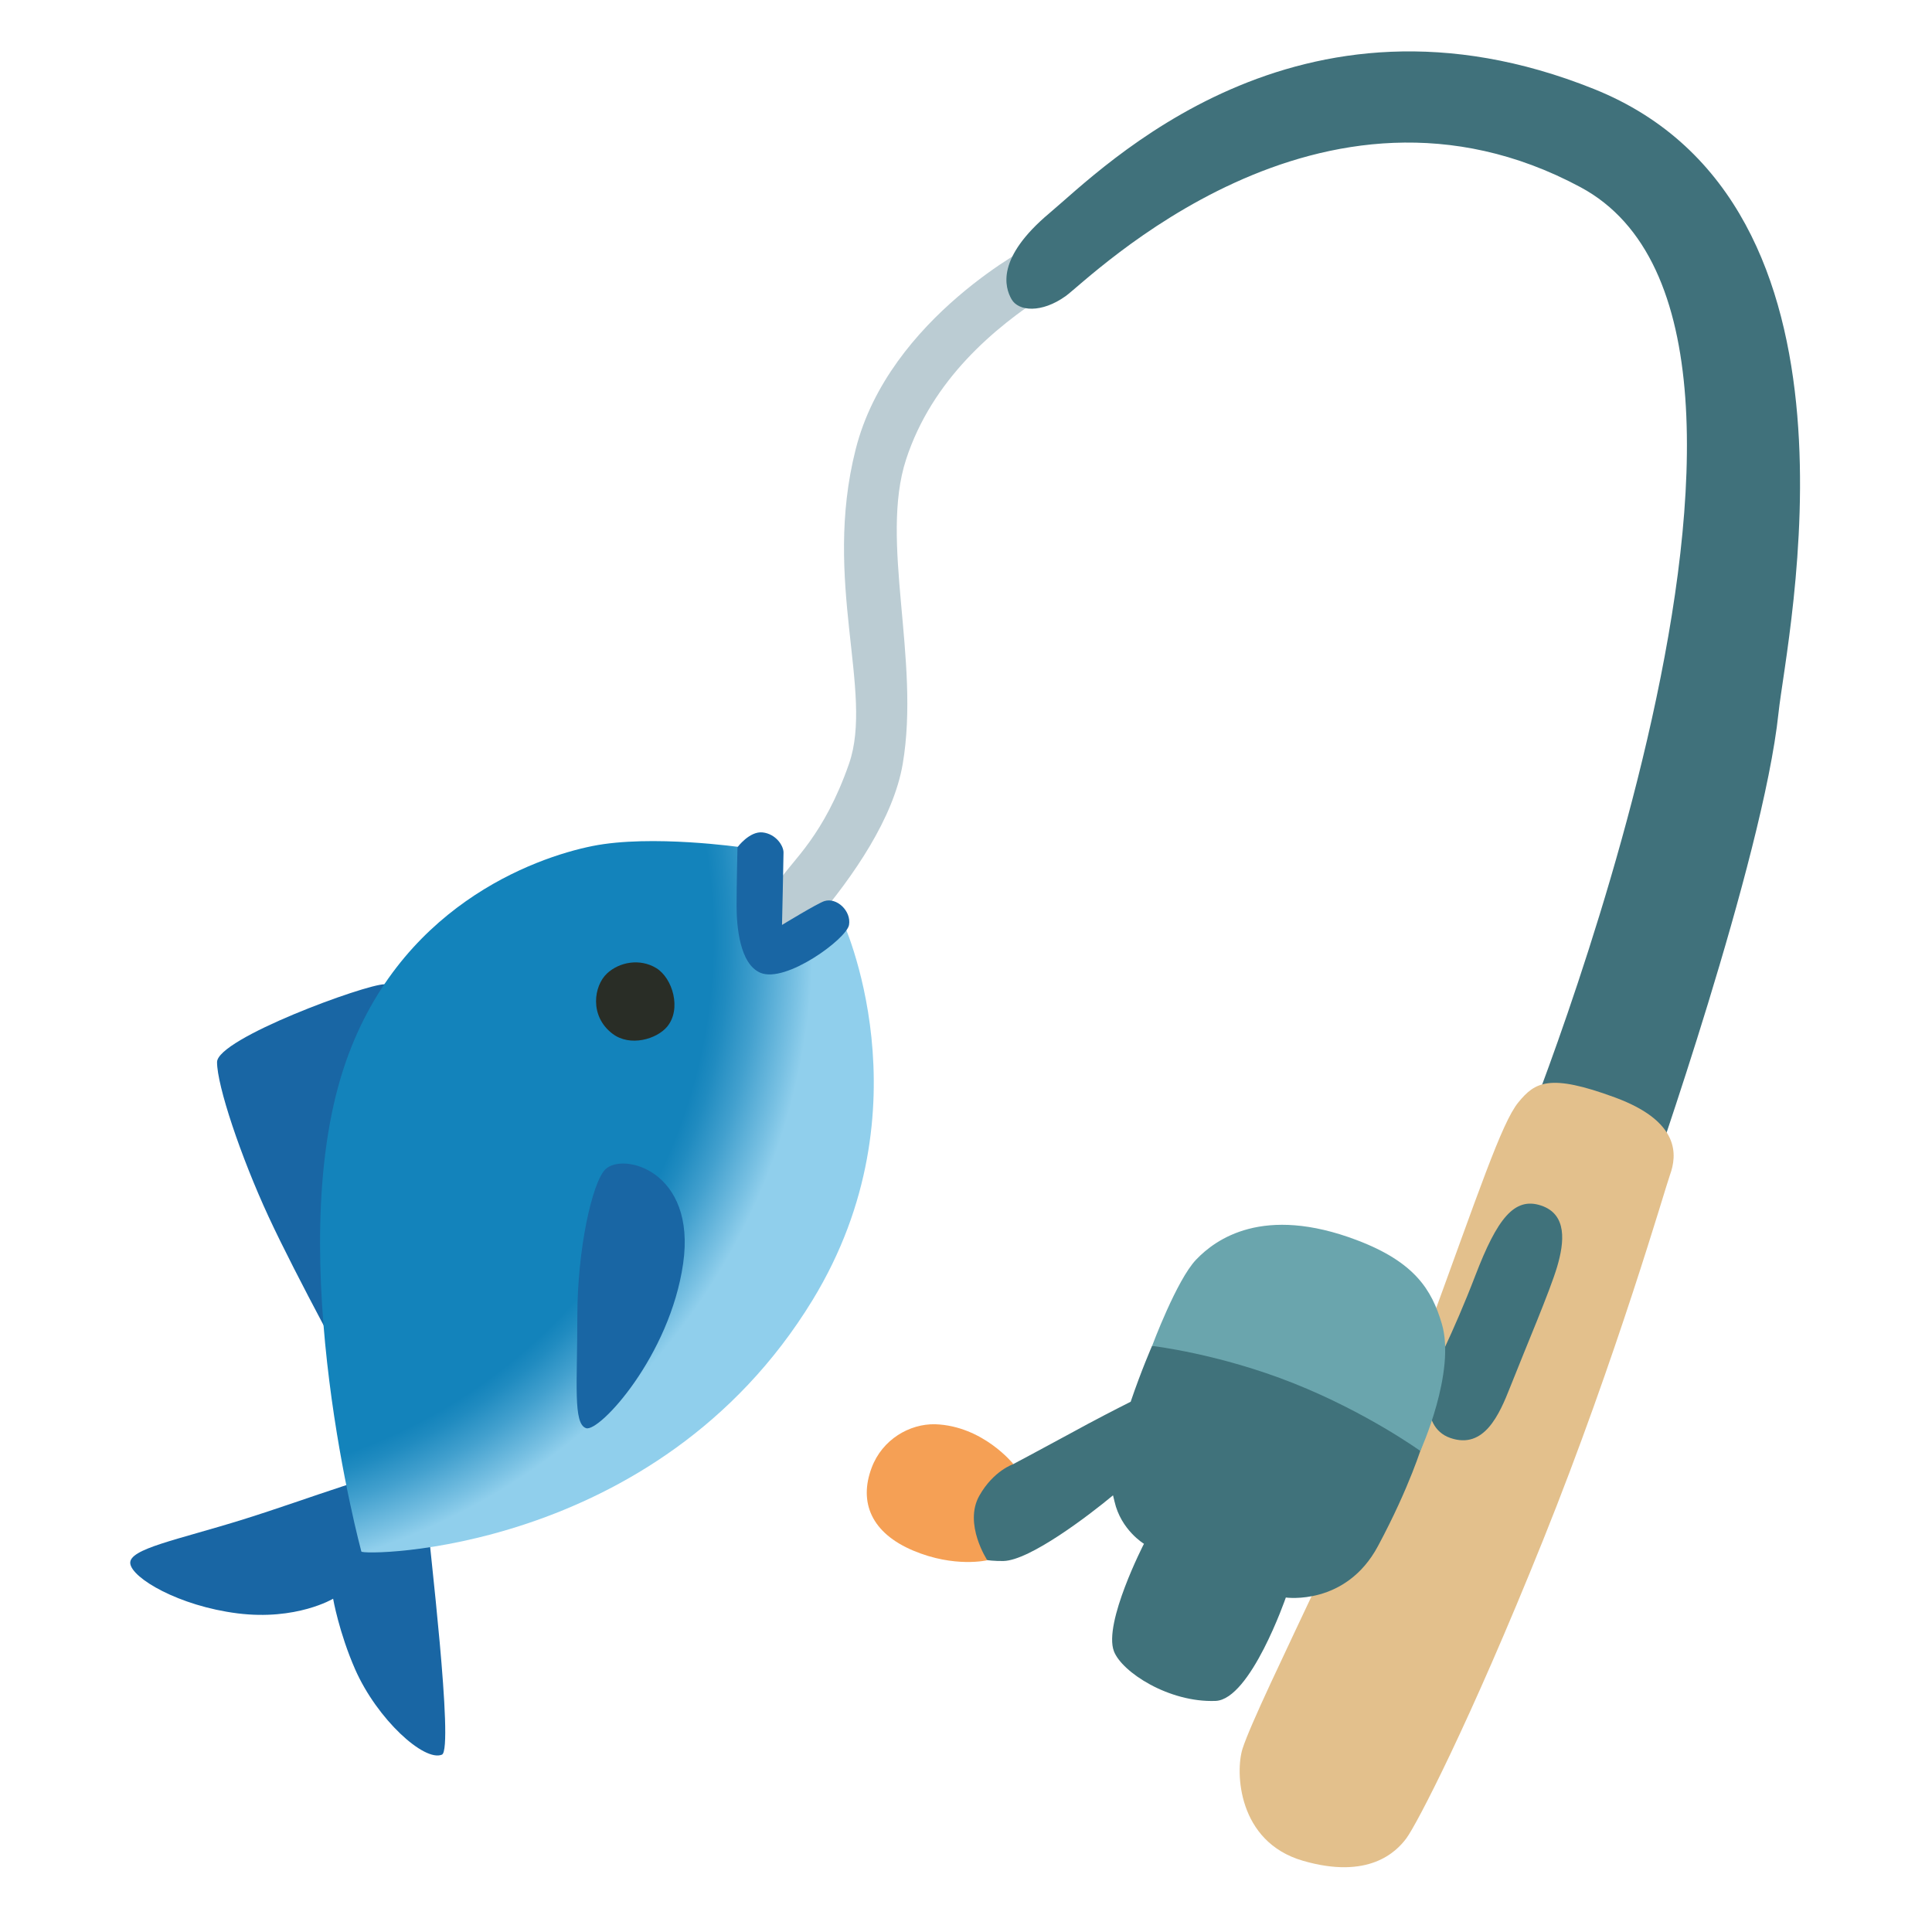
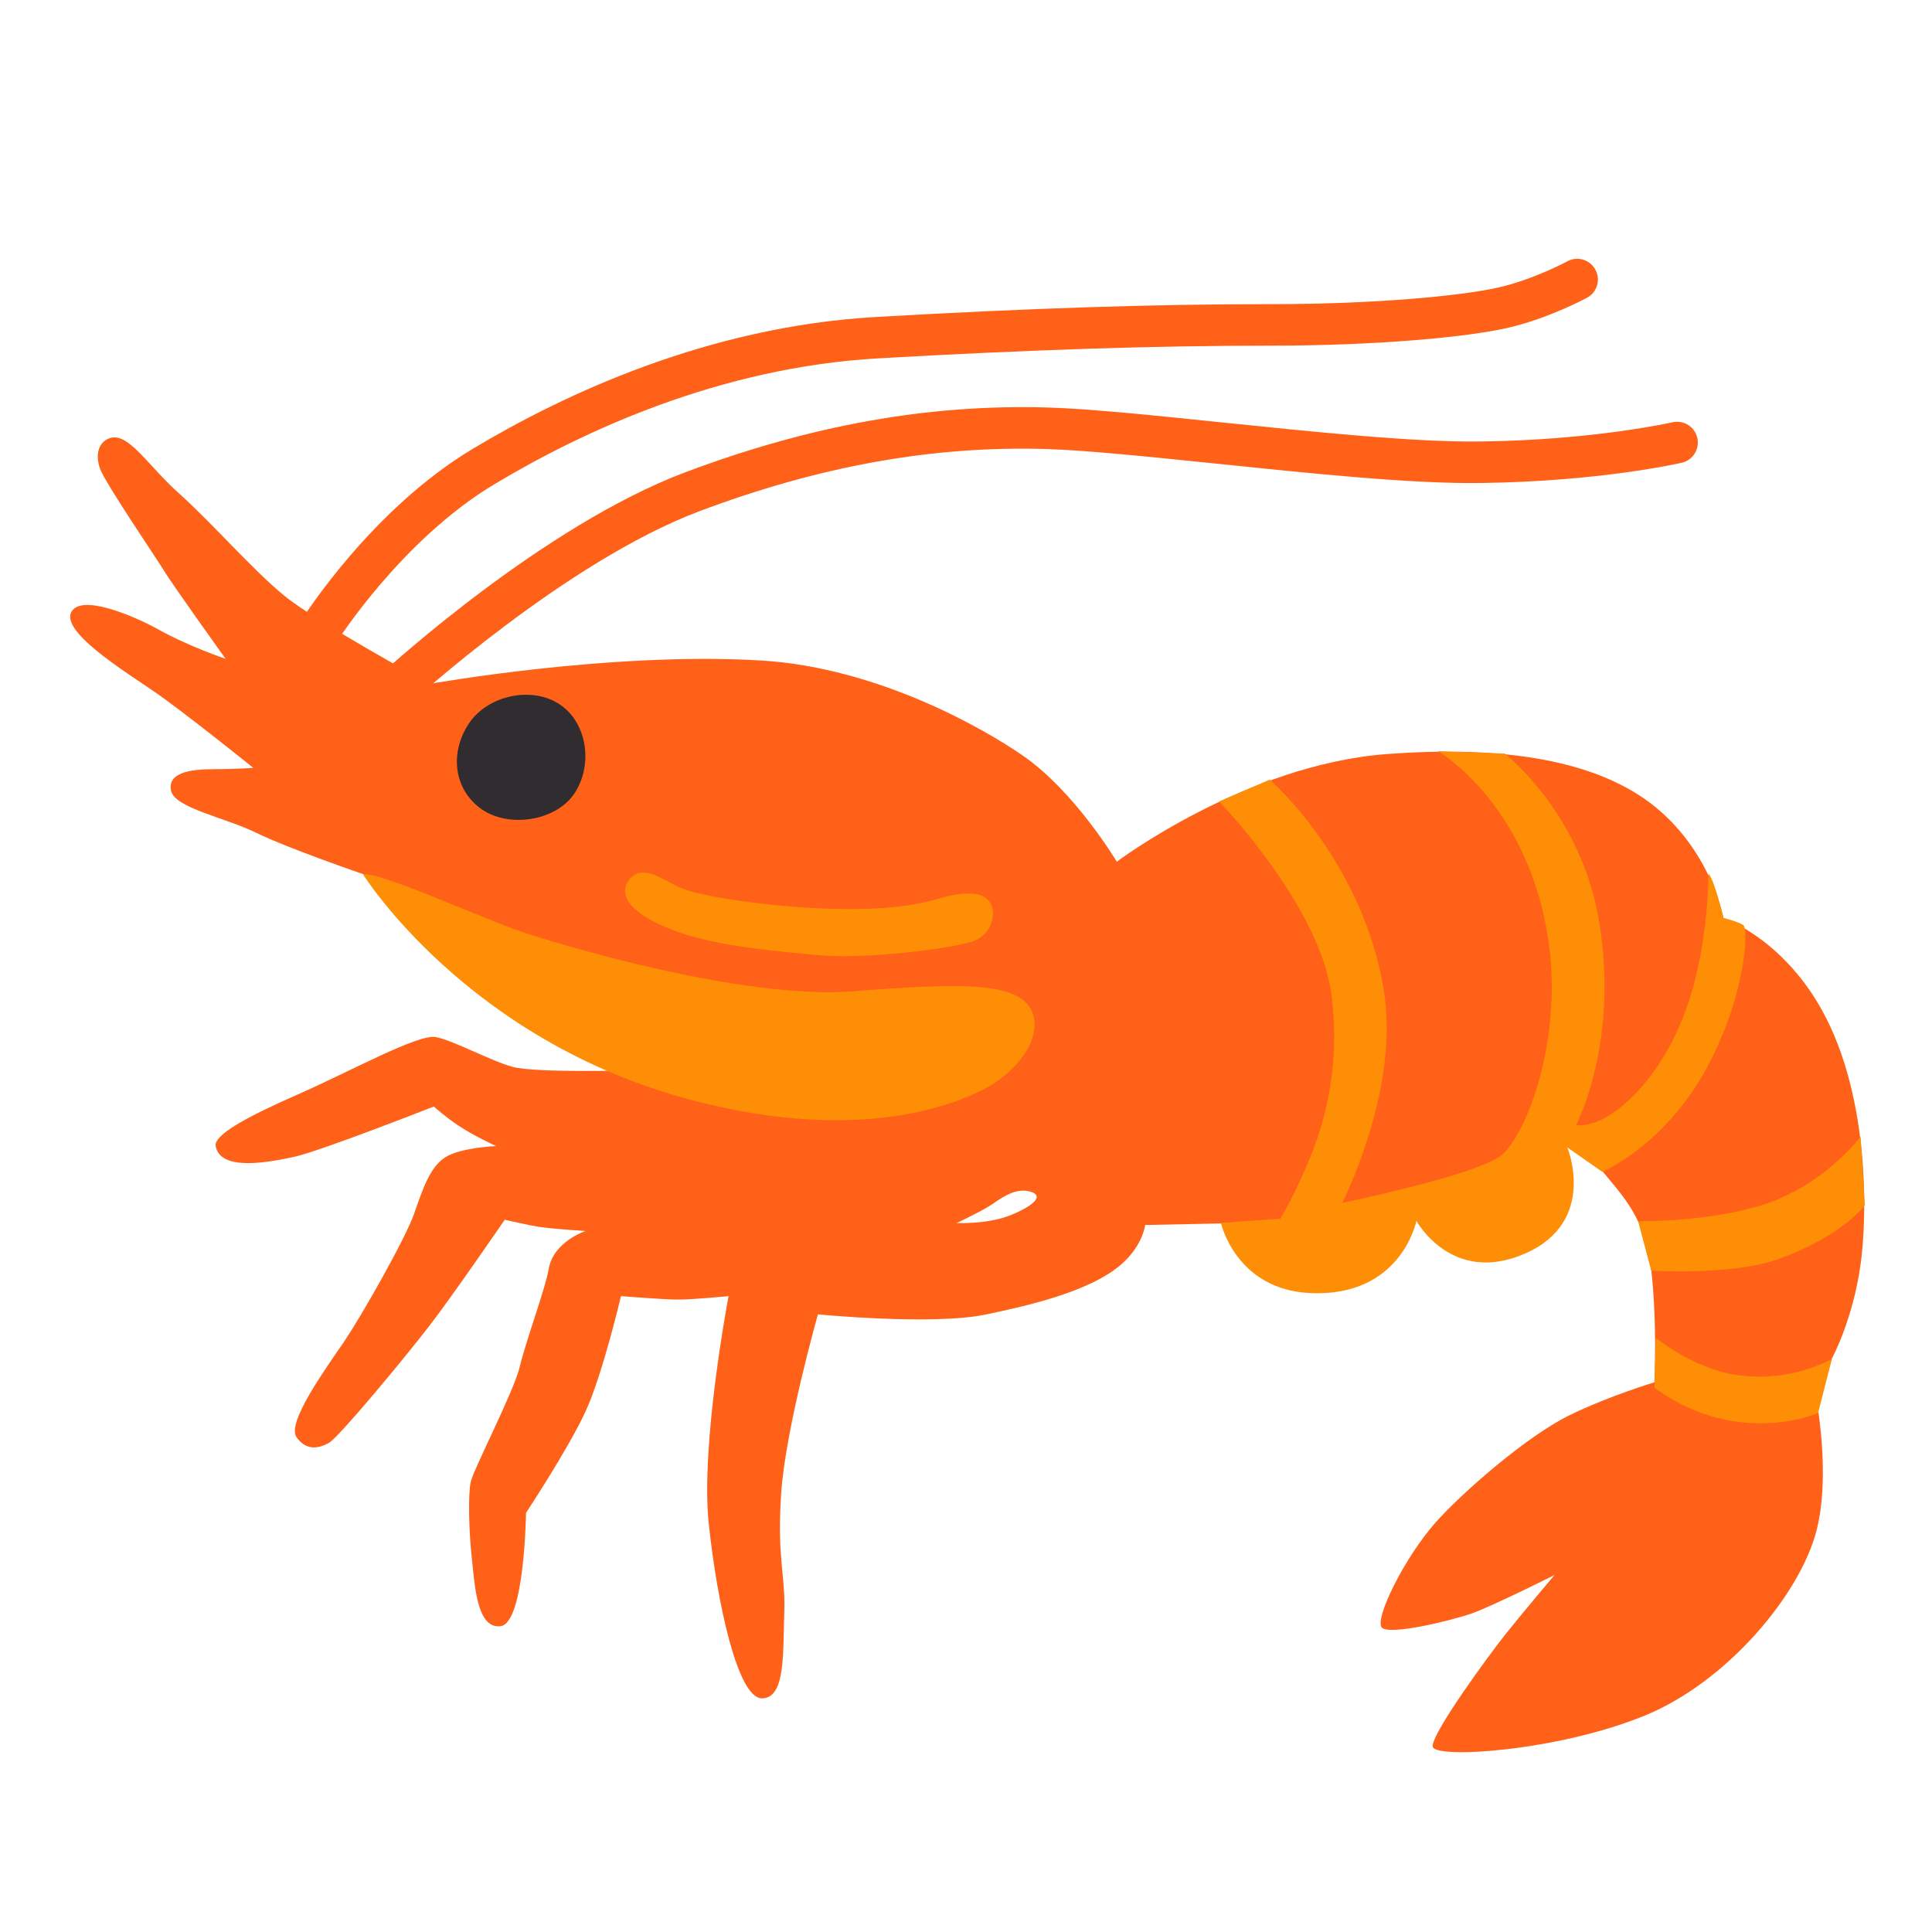
<svg xmlns="http://www.w3.org/2000/svg" width="64" height="64" viewBox="0 0 64 64" fill="none">
-   <path d="M34.27 8.07C34.27 8.07 29.45 10.505 28.345 14.885C27.235 19.26 28.955 22.915 28.125 25.3C27.295 27.685 26.24 28.515 25.855 29.12C25.465 29.73 22.755 31.78 22.755 31.78L24.585 33C24.585 33 29.295 28.9 29.905 25.3C30.49 21.84 29.13 17.935 30.015 15.22C30.88 12.57 32.95 10.845 34.67 9.735C36.61 8.47 34.27 8.07 34.27 8.07Z" fill="#BBCCD3" />
-   <path d="M13.375 48.77C12.84 48.625 10.26 49.645 8.065 50.33C5.87 51.015 4.265 51.305 4.315 51.79C4.365 52.275 5.92 53.2 7.87 53.445C9.82 53.69 11.035 52.96 11.035 52.96C11.035 52.96 11.23 54.08 11.765 55.3C12.495 56.955 14.055 58.37 14.64 58.125C15.045 57.955 14.2 51.015 14.155 50.285C14.11 49.555 13.375 48.77 13.375 48.77ZM13.715 32.895C13.715 32.895 13.375 32.605 12.74 32.605C12.105 32.605 7.19 34.405 7.19 35.185C7.19 35.965 7.97 38.3 8.895 40.3C9.82 42.3 11.77 45.85 11.77 45.85L13.715 32.895Z" fill="#1966A4" />
-   <path d="M11.97 51.395C11.97 51.395 9.335 41.66 11.38 35.4C13.13 30.055 17.685 28.415 19.63 28.025C21.58 27.635 24.575 28.07 24.575 28.07L25.16 28.46L25.405 31.38L27.89 30.455C27.89 30.455 30.82 36.675 26.915 43.07C21.745 51.535 11.92 51.54 11.97 51.395Z" fill="url(#paint0_radial_400_285)" />
-   <path d="M20.05 38.74C19.62 39.17 19.125 41.37 19.125 43.61C19.125 45.85 18.98 47.165 19.415 47.31C19.85 47.455 22.19 44.925 22.63 41.855C23.07 38.785 20.63 38.155 20.05 38.74ZM24.43 28.065C24.43 28.065 24.83 27.525 25.265 27.575C25.7 27.625 25.955 28.01 25.955 28.24C25.955 28.47 25.905 30.64 25.905 30.64C25.905 30.64 27.085 29.92 27.31 29.85C27.72 29.72 28.205 30.18 28.125 30.64C28.045 31.1 26.03 32.58 25.19 32.225C24.505 31.935 24.4 30.695 24.4 30.005C24.4 29.315 24.43 28.065 24.43 28.065Z" fill="#1966A4" />
-   <path d="M20.105 32.25C19.67 32.66 19.52 33.655 20.285 34.24C20.87 34.69 21.76 34.42 22.1 34.01C22.585 33.425 22.28 32.4 21.74 32.07C21.2 31.74 20.515 31.865 20.105 32.25Z" fill="#292D26" />
-   <path d="M54.635 39.2L50.355 37.83C50.355 37.83 61.325 11.01 52.355 6.2C43.735 1.575 36.1 9.235 35.3 9.81C34.5 10.38 33.74 10.315 33.51 9.915C33.28 9.515 32.995 8.545 34.765 7.06C36.535 5.575 42.955 -1.005 52.805 2.95C62.34 6.775 59.185 21.055 58.915 23.62C58.405 28.47 54.635 39.2 54.635 39.2Z" fill="#40717B" />
-   <path d="M50.295 36.52C50.85 35.84 51.33 35.555 53.5 36.355C55.67 37.155 55.555 38.275 55.32 38.92C55.175 39.31 53.575 44.905 51.12 51.01C48.665 57.115 46.925 60.445 46.585 60.9C46.245 61.355 45.33 62.27 43.16 61.64C40.99 61.01 40.92 58.685 41.16 57.93C41.675 56.33 45.555 48.85 47.27 44.17C48.985 39.49 49.74 37.2 50.295 36.52Z" fill="#E3C08C" />
-   <path d="M51.05 39.935C50.165 39.64 49.595 40.37 48.87 42.26C48.145 44.15 47.415 45.555 47.415 45.555C47.415 45.555 46.93 47.25 48.045 47.635C49.16 48.02 49.665 46.87 50.03 45.94C50.565 44.585 51.335 42.79 51.58 41.97C51.825 41.145 51.92 40.225 51.05 39.935ZM43.59 43.855L38.165 44.58C38.165 44.58 37.8 45.415 37.455 46.435C37.065 46.63 36.235 47.055 35.455 47.485C34.39 48.065 33.565 48.5 33.565 48.5H31.675L31.245 51.25C31.245 51.25 32.17 51.735 33.245 51.71C34.11 51.69 36.06 50.21 36.87 49.535C36.885 49.605 36.905 49.675 36.92 49.74C37.135 50.685 37.895 51.14 37.895 51.14C37.895 51.14 36.545 53.765 36.9 54.7C37.165 55.39 38.72 56.405 40.27 56.345C41.43 56.295 42.595 52.92 42.595 52.92C42.595 52.92 44.58 53.205 45.645 51.22C46.71 49.235 47.12 47.845 47.12 47.845L43.59 43.855Z" fill="#40727B" />
-   <path d="M28.875 48.62C28.44 49.775 28.875 50.785 30.25 51.365C31.625 51.945 32.705 51.685 32.705 51.685C32.705 51.685 31.915 50.485 32.44 49.55C32.91 48.715 33.57 48.5 33.57 48.5C33.57 48.5 32.565 47.235 30.98 47.18C30.13 47.16 29.225 47.685 28.875 48.62Z" fill="#F5A055" />
-   <path d="M44.945 41.08C41.845 39.905 40.27 41.05 39.625 41.725C38.98 42.395 38.165 44.585 38.165 44.585C38.165 44.585 40.38 44.84 42.845 45.82C45.285 46.79 47.05 48.065 47.05 48.065C47.05 48.065 48.24 45.445 47.76 43.845C47.43 42.735 46.875 41.81 44.945 41.08Z" fill="#6AA5AD" />
-   <defs>
-     <radialGradient id="paint0_radial_400_285" cx="0" cy="0" r="1" gradientUnits="userSpaceOnUse" gradientTransform="translate(5.4705 31.0187) scale(23.4135)">
-       <stop offset="0.776" stop-color="#1383BB" />
-       <stop offset="0.798" stop-color="#208BC0" />
-       <stop offset="0.84" stop-color="#42A0CE" />
-       <stop offset="0.896" stop-color="#79C1E3" />
-       <stop offset="0.918" stop-color="#90CFEC" />
-     </radialGradient>
-   </defs>
+   <path d="M60.2 33.195C58.87 31.005 57.09 30.415 57.09 30.415C57.09 30.415 56.71 28.29 54.875 26.765C52.95 25.17 49.795 24.69 45.935 24.98C41.265 25.33 36.995 28.545 36.995 28.545C36.995 28.545 35.61 26.22 33.875 25.025C32.63 24.165 29.11 22.115 25.215 21.88C20.225 21.58 14.235 22.655 14.235 22.655C14.235 22.655 10.455 20.59 9.4 19.72C8.345 18.85 7.005 17.305 5.925 16.34C4.91 15.435 4.26 14.32 3.65 14.51C3.275 14.625 3.135 15.05 3.32 15.54C3.505 16.03 5.125 18.405 5.41 18.87C5.69 19.34 7.475 21.825 7.475 21.825C7.475 21.825 6.23 21.405 5.225 20.84C4.645 20.515 2.855 19.69 2.41 20.205C1.855 20.845 4.145 22.245 5.13 22.925C6.115 23.605 8.39 25.435 8.39 25.435C8.39 25.435 7.85 25.48 7.075 25.48C6.3 25.48 5.55 25.595 5.665 26.185C5.78 26.77 7.45 27.075 8.505 27.595C9.56 28.11 12.025 28.955 12.025 28.955L17.165 31.77L20.965 35.455C20.965 35.455 17.725 35.55 16.975 35.34C16.225 35.13 15.03 34.47 14.44 34.355C13.855 34.24 11.575 35.505 9.865 36.255C8.155 37.005 7.075 37.6 7.145 37.97C7.3 38.805 8.88 38.51 9.75 38.32C10.62 38.13 14.37 36.655 14.37 36.655C14.37 36.655 14.78 37.02 15.17 37.275C15.715 37.64 16.435 37.965 16.435 37.965C16.435 37.965 15.26 38.01 14.745 38.34C14.23 38.67 13.995 39.42 13.715 40.215C13.435 41.015 11.98 43.595 11.37 44.485C10.76 45.375 9.495 47.135 9.82 47.605C10.15 48.075 10.57 47.98 10.9 47.795C11.23 47.605 13.385 45.005 14.185 43.97C14.985 42.94 16.72 40.405 16.72 40.405C16.72 40.405 17.495 40.585 17.845 40.64C18.315 40.71 19.395 40.78 19.395 40.78C19.395 40.78 18.325 41.13 18.175 42.045C18.07 42.675 17.4 44.485 17.215 45.285C17.025 46.085 15.69 48.665 15.595 49.085C15.5 49.505 15.535 50.775 15.63 51.62C15.725 52.465 15.785 53.965 16.58 53.87C17.38 53.775 17.425 50.115 17.425 50.115C17.425 50.115 18.835 47.98 19.395 46.76C19.96 45.54 20.57 42.935 20.57 42.935C20.57 42.935 21.955 43.05 22.47 43.05C22.985 43.05 24.135 42.935 24.135 42.935C24.135 42.935 23.195 47.86 23.48 50.49C23.76 53.12 24.44 56.26 25.24 56.26C26.04 56.26 25.93 54.69 25.98 53.42C26.025 52.155 25.735 51.66 25.875 49.5C26.015 47.34 27.095 43.54 27.095 43.54C27.095 43.54 30.92 43.915 32.68 43.54C33.875 43.285 36.15 42.81 37.21 41.825C37.865 41.215 37.935 40.58 37.935 40.58L41.245 40.51L48.355 40.065L51.475 37.435C51.475 37.435 52.39 37.95 53.08 38.795C53.77 39.64 54.5 40.345 54.7 42.07C54.9 43.795 54.805 45.79 54.805 45.79C54.805 45.79 53.325 46.235 52.015 46.87C50.56 47.575 48.395 49.485 47.555 50.435C46.5 51.63 45.535 53.625 45.77 53.91C46.005 54.19 48.08 53.685 48.775 53.44C49.46 53.195 51.495 52.175 51.495 52.175C51.495 52.175 50.465 53.395 49.9 54.1C49.335 54.805 47.415 57.43 47.46 57.855C47.505 58.275 51.59 58.02 54.5 56.825C57.22 55.705 59.64 52.815 60.18 50.68C60.655 48.795 60.155 46.28 60.155 46.28L60.685 45C60.685 45 61.375 43.74 61.635 41.88C61.865 40.21 61.935 36.055 60.2 33.195ZM33.475 40.255C32.725 40.56 31.69 40.515 31.69 40.515C31.69 40.515 32.575 40.1 32.885 39.88C33.285 39.6 33.705 39.34 34.15 39.48C34.595 39.62 34.225 39.95 33.475 40.255Z" fill="#FE6117" />
+   <path d="M13.155 23.465C12.97 23.465 12.785 23.39 12.65 23.24C12.395 22.96 12.41 22.525 12.69 22.27C12.905 22.075 18.005 17.42 22.675 15.655C26.825 14.09 30.76 13.38 34.715 13.5C36.08 13.54 38.18 13.755 40.4 13.985C43.415 14.295 46.83 14.655 49.045 14.625C52.81 14.58 55.395 13.99 55.42 13.985C55.596 13.95 55.778 13.984 55.928 14.081C56.078 14.178 56.185 14.33 56.225 14.504C56.266 14.679 56.236 14.862 56.144 15.015C56.052 15.168 55.903 15.279 55.73 15.325C55.62 15.35 52.985 15.95 49.06 16C46.765 16.035 43.305 15.67 40.255 15.355C38.06 15.13 35.99 14.915 34.67 14.875C30.9 14.76 27.135 15.44 23.155 16.94C18.735 18.61 13.665 23.235 13.615 23.28C13.492 23.4 13.327 23.466 13.155 23.465Z" fill="#FE6117" />
+   <path d="M10.575 21.585C10.452 21.585 10.331 21.552 10.225 21.489C10.12 21.427 10.032 21.337 9.973 21.229C9.914 21.121 9.885 21 9.889 20.877C9.892 20.754 9.929 20.634 9.995 20.53C10.09 20.38 12.325 16.865 15.665 14.865C18.695 13.05 23.47 10.815 29.025 10.5C34.08 10.21 38.24 10.075 42.11 10.075C45.59 10.075 48.385 9.8 49.61 9.53C50.765 9.275 51.91 8.665 51.92 8.655C52.255 8.475 52.67 8.6 52.85 8.935C53.03 9.27 52.905 9.685 52.57 9.865C52.515 9.895 51.25 10.57 49.905 10.87C48.605 11.16 45.695 11.45 42.105 11.45C38.26 11.45 34.125 11.585 29.1 11.87C23.825 12.17 19.265 14.305 16.37 16.045C13.31 17.88 11.175 21.23 11.155 21.265C11.025 21.475 10.8 21.585 10.575 21.585Z" fill="#FE6117" />
+   <path d="M54.85 44.315C54.85 44.315 56.04 45.315 57.515 45.545C59.31 45.825 60.685 45.015 60.685 45.015L60.225 46.81C60.225 46.81 58.935 47.385 57.175 47.035C55.775 46.755 54.805 45.965 54.805 45.965L54.85 44.315ZM54.265 40.455C54.265 40.455 56.73 40.49 58.56 39.855C60.505 39.18 61.635 37.65 61.635 37.65L61.775 39.925C61.775 39.925 61.06 40.935 58.91 41.71C57.4 42.255 54.7 42.095 54.7 42.095L54.265 40.455ZM42.065 25.825L40.385 26.55C40.385 26.55 43.72 29.995 44.105 32.945C44.525 36.185 43.365 38.43 43.05 39.14C42.77 39.775 42.415 40.37 42.415 40.37L40.445 40.51C40.445 40.51 40.935 42.72 43.4 42.835C46.425 42.975 46.92 40.44 46.92 40.44C46.92 40.44 48.08 42.585 50.51 41.53C52.94 40.475 51.92 38.01 51.92 38.01L53.08 38.82C53.08 38.82 55.245 37.9 56.635 35.195C57.865 32.8 57.915 30.76 57.75 30.645C57.585 30.53 57.095 30.41 57.095 30.41C57.095 30.41 56.765 29.05 56.59 28.945C56.6 29.415 56.53 31.54 55.865 33.405C55.325 34.905 54.45 36.17 53.4 36.89C52.73 37.35 52.205 37.275 52.205 37.275C52.205 37.275 53.685 34.495 52.945 30.375C52.315 26.875 49.85 24.965 49.85 24.965L47.635 24.885C47.635 24.885 50.52 26.54 51.26 30.94C51.835 34.375 50.555 37.59 49.745 38.26C48.935 38.93 44.465 39.845 44.465 39.845C44.465 39.845 46.295 36.255 45.875 33.05C45.43 29.78 43.505 27.165 42.065 25.825ZM20.84 29.145C20.435 29.685 20.945 30.305 22.355 30.835C23.765 31.365 25.88 31.525 27.175 31.645C28.725 31.785 31.75 31.4 32.315 31.15C32.88 30.905 33.055 30.165 32.735 29.815C32.415 29.465 31.645 29.605 31.045 29.78C30.445 29.955 29.39 30.18 27.28 30.095C25.45 30.025 23.145 29.695 22.495 29.39C21.965 29.145 21.26 28.585 20.84 29.145Z" fill="#FE8E06" />
+   <path d="M12.03 28.97C12.03 28.97 15.455 34.46 22.87 36.43C28.665 37.97 31.88 36.475 32.725 36.01C33.57 35.54 34.495 34.53 34.225 33.615C33.895 32.49 31.845 32.56 28.23 32.84C24.615 33.12 18.41 31.27 17.095 30.8C15.78 30.33 12.45 28.83 12.03 28.97Z" fill="#FE8E06" />
+   <path d="M19.02 26.295C18.395 27.22 16.77 27.455 15.87 26.745C14.995 26.055 14.92 24.87 15.545 23.95C16.17 23.03 17.625 22.715 18.55 23.34C19.475 23.965 19.645 25.375 19.02 26.295Z" fill="#302C30" />
</svg>
